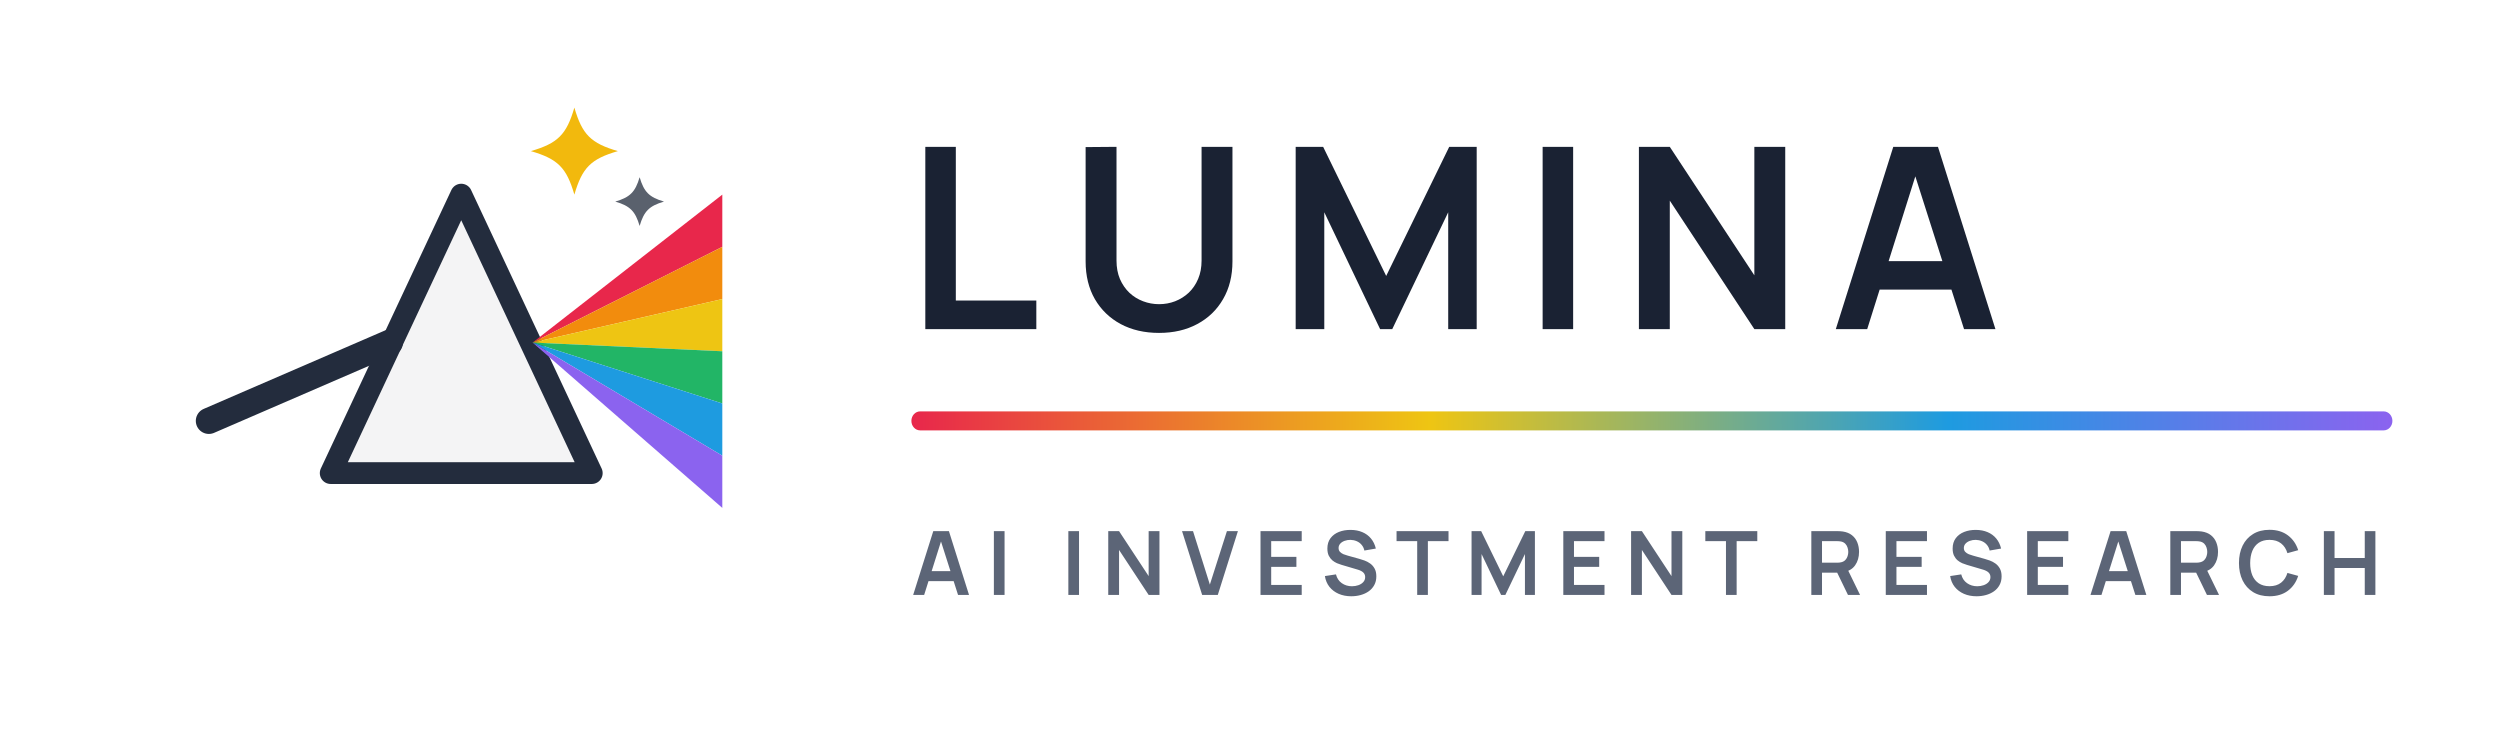
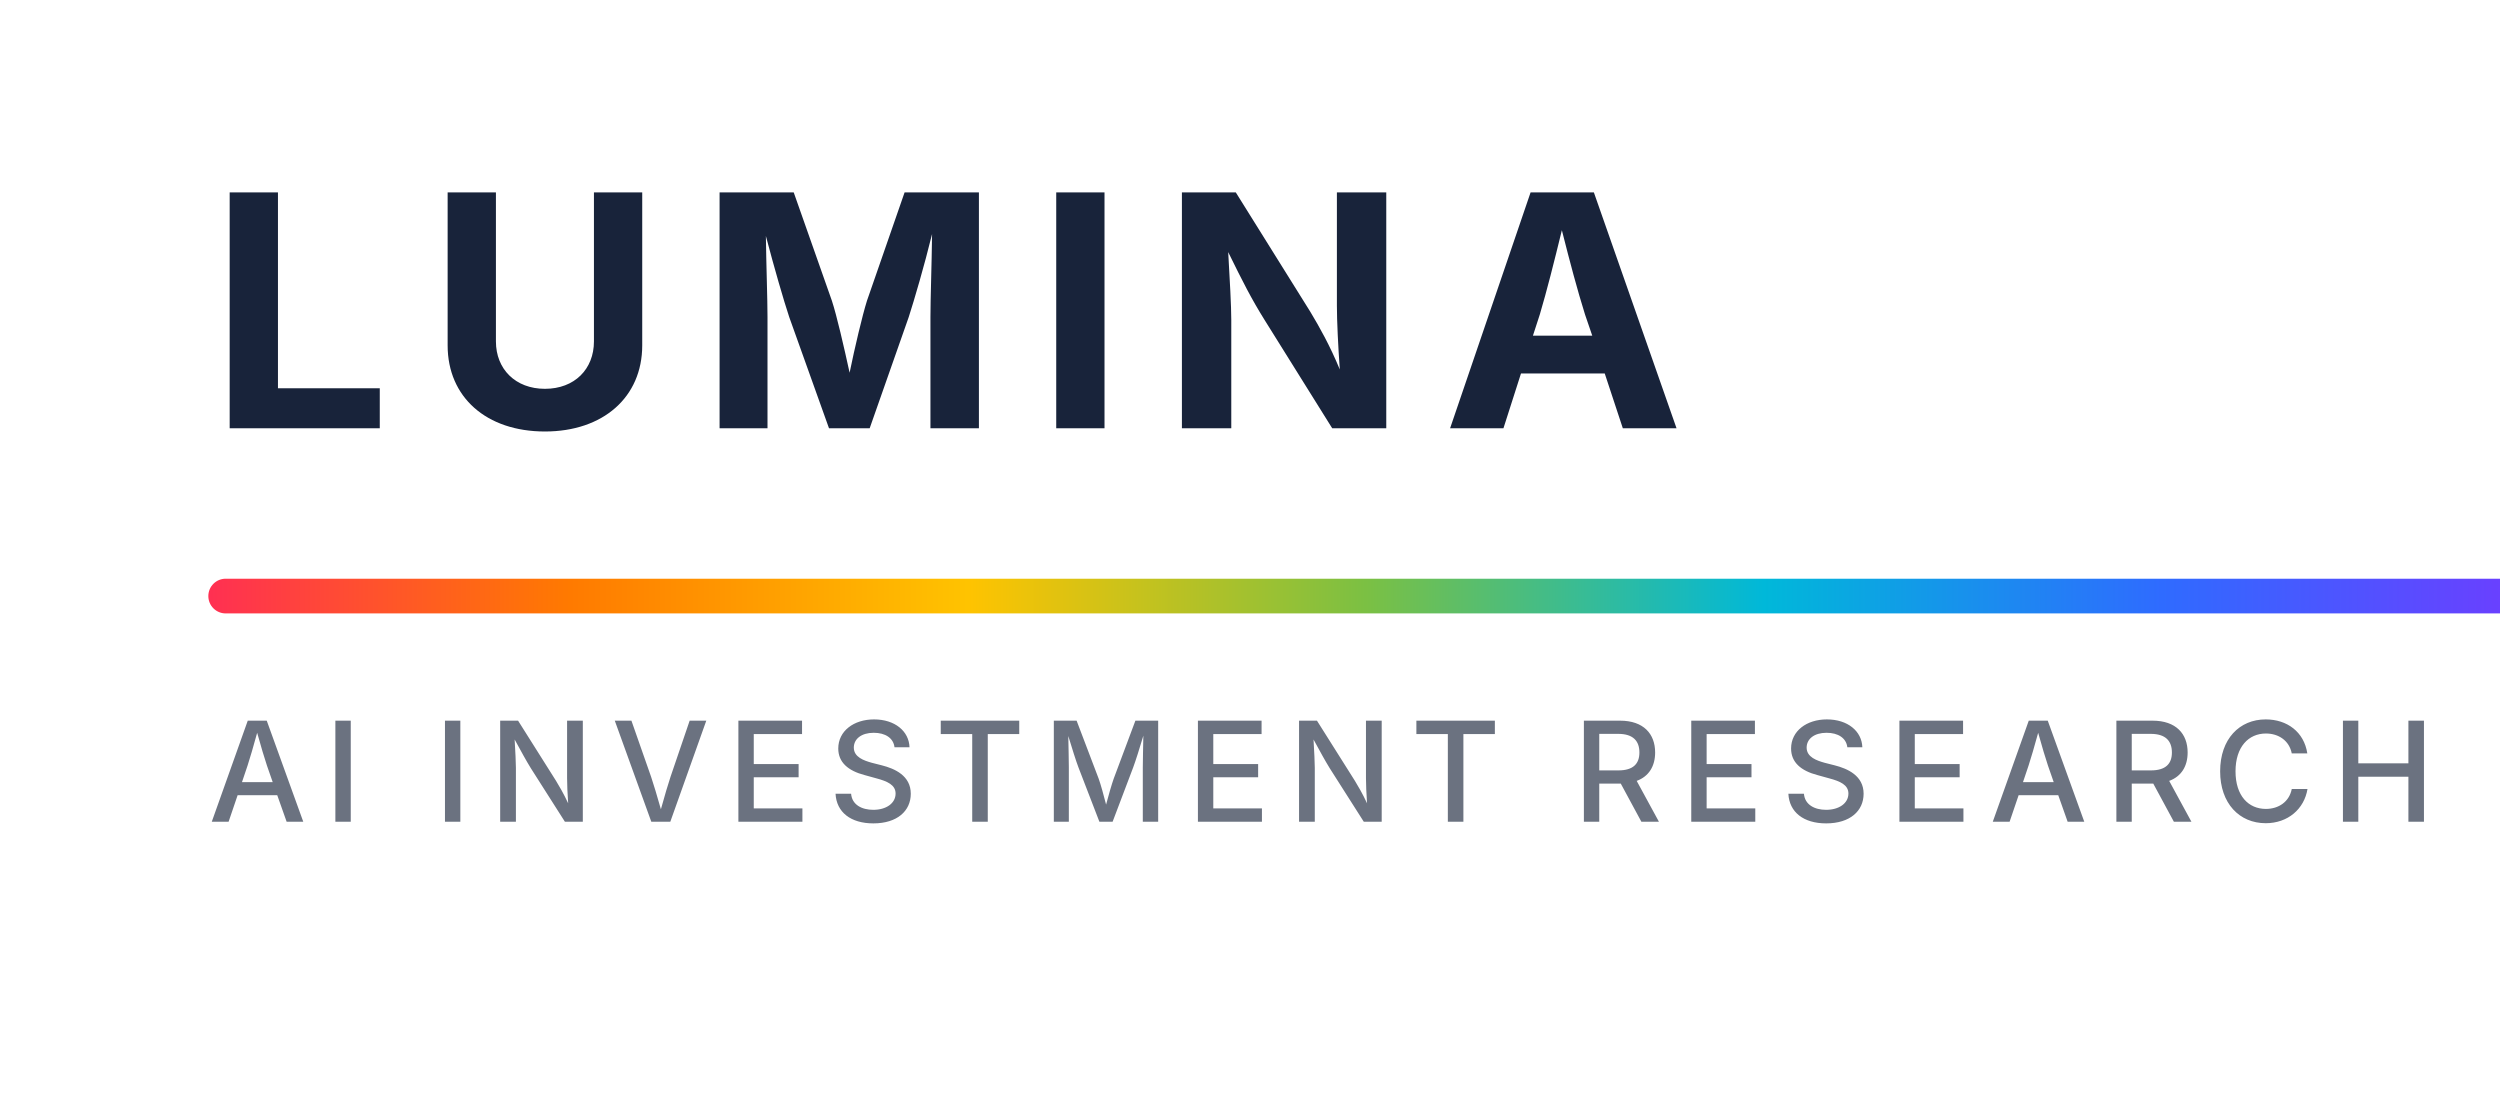
- <svg xmlns="http://www.w3.org/2000/svg" width="395" height="117" viewBox="0 0 395 117" fill="none">
-   <path d="M72.875 30.75L52.25 74.75H93.5L72.875 30.75Z" fill="#182030" fill-opacity="0.05" stroke="#232C3D" stroke-width="3.438" stroke-linejoin="round" />
-   <path d="M33 66.5L61.6 54.125" stroke="#232C3D" stroke-width="4.125" stroke-linecap="round" />
-   <path d="M84.15 54.125L114.125 30.75V39L84.15 54.125Z" fill="#E8274B" />
-   <path d="M84.15 54.125L114.125 39V47.25L84.15 54.125Z" fill="#F28C0D" />
-   <path d="M84.15 54.125L114.125 47.25V55.5L84.15 54.125Z" fill="#EEC513" />
-   <path d="M84.15 54.125L114.125 55.5V63.75L84.15 54.125Z" fill="#22B566" />
-   <path d="M84.15 54.125L114.125 63.75V72L84.15 54.125Z" fill="#1E9BE0" />
-   <path d="M84.15 54.125L114.125 72V80.25L84.15 54.125Z" fill="#8B63EF" />
-   <path d="M90.75 17C91.987 21.262 93.362 22.637 97.625 23.875C93.362 25.113 91.987 26.488 90.75 30.75C89.513 26.488 88.138 25.113 83.875 23.875C88.138 22.637 89.513 21.262 90.75 17Z" fill="#F2B90D" />
-   <path d="M101.062 28C101.75 30.337 102.575 31.163 104.912 31.85C102.575 32.538 101.75 33.362 101.062 35.7C100.375 33.362 99.55 32.538 97.213 31.85C99.55 31.163 100.375 30.337 101.062 28Z" fill="#232C3D" fill-opacity="0.75" />
-   <path d="M146.2 52V23.2H151.02V47.48H163.74V52H146.2ZM183.128 52.6C180.835 52.6 178.815 52.133 177.068 51.2C175.335 50.267 173.975 48.953 172.988 47.26C172.015 45.567 171.528 43.58 171.528 41.3V23.24L176.408 23.2V41.18C176.408 42.26 176.588 43.227 176.948 44.08C177.321 44.933 177.821 45.66 178.448 46.26C179.075 46.847 179.795 47.293 180.608 47.6C181.421 47.907 182.261 48.06 183.128 48.06C184.021 48.06 184.868 47.907 185.668 47.6C186.481 47.28 187.201 46.827 187.828 46.24C188.455 45.64 188.948 44.913 189.308 44.06C189.668 43.207 189.848 42.247 189.848 41.18V23.2H194.728V41.3C194.728 43.58 194.235 45.567 193.248 47.26C192.275 48.953 190.915 50.267 189.168 51.2C187.435 52.133 185.421 52.6 183.128 52.6ZM204.717 52V23.2H209.057L219.017 43.6L228.977 23.2H233.317V52H228.817V33.54L219.977 52H218.057L209.237 33.54V52H204.717ZM243.736 52V23.2H248.556V52H243.736ZM258.947 52V23.2H263.827L277.187 43.5V23.2H282.067V52H277.187L263.827 31.7V52H258.947ZM290.058 52L299.138 23.2H306.198L315.278 52H310.318L302.078 26.16H303.158L295.018 52H290.058ZM295.118 45.76V41.26H310.238V45.76H295.118Z" fill="#1A2233" />
-   <path d="M376.624 65H145.376C144.616 65 144 65.672 144 66.5C144 67.328 144.616 68 145.376 68H376.624C377.384 68 378 67.328 378 66.5C378 65.672 377.384 65 376.624 65Z" fill="url(#paint0_linear_1_2)" />
-   <path d="M144.28 94L147.458 83.92H149.929L153.107 94H151.371L148.487 84.956H148.865L146.016 94H144.28ZM146.051 91.816V90.241H151.343V91.816H146.051ZM157.033 94V83.92H158.72V94H157.033ZM168.799 94V83.92H170.486V94H168.799ZM175.103 94V83.92H176.811L181.487 91.025V83.92H183.195V94H181.487L176.811 86.895V94H175.103ZM189.94 94L186.762 83.92H188.498L191.158 92.362L193.853 83.92H195.589L192.411 94H189.94ZM199.161 94V83.92H205.671V85.502H200.848V87.987H204.831V89.569H200.848V92.418H205.671V94H199.161ZM213.505 94.21C212.768 94.21 212.103 94.082 211.51 93.825C210.922 93.568 210.437 93.202 210.054 92.726C209.676 92.245 209.436 91.676 209.333 91.018L211.083 90.752C211.233 91.349 211.538 91.811 212 92.138C212.467 92.465 213.004 92.628 213.61 92.628C213.97 92.628 214.308 92.572 214.625 92.46C214.943 92.348 215.199 92.185 215.395 91.97C215.596 91.755 215.696 91.492 215.696 91.179C215.696 91.039 215.673 90.911 215.626 90.794C215.58 90.673 215.51 90.565 215.416 90.472C215.328 90.379 215.211 90.295 215.066 90.22C214.926 90.141 214.763 90.073 214.576 90.017L211.972 89.247C211.748 89.182 211.506 89.095 211.244 88.988C210.988 88.876 210.743 88.724 210.509 88.533C210.281 88.337 210.092 88.09 209.942 87.791C209.798 87.488 209.725 87.114 209.725 86.671C209.725 86.022 209.889 85.479 210.215 85.04C210.547 84.597 210.99 84.265 211.545 84.046C212.105 83.827 212.726 83.719 213.407 83.724C214.098 83.729 214.714 83.848 215.255 84.081C215.797 84.31 216.249 84.643 216.613 85.082C216.977 85.521 217.234 86.05 217.383 86.671L215.57 86.986C215.496 86.631 215.351 86.33 215.136 86.083C214.926 85.831 214.667 85.64 214.359 85.509C214.056 85.378 213.732 85.308 213.386 85.299C213.05 85.294 212.738 85.346 212.448 85.453C212.164 85.556 211.933 85.705 211.755 85.901C211.583 86.097 211.496 86.326 211.496 86.587C211.496 86.834 211.571 87.037 211.72 87.196C211.87 87.35 212.054 87.474 212.273 87.567C212.497 87.656 212.724 87.73 212.952 87.791L214.758 88.295C215.006 88.36 215.283 88.449 215.591 88.561C215.899 88.673 216.196 88.829 216.48 89.03C216.765 89.231 216.998 89.494 217.18 89.821C217.367 90.148 217.46 90.563 217.46 91.067C217.46 91.59 217.351 92.049 217.131 92.446C216.917 92.838 216.625 93.165 216.256 93.426C215.888 93.687 215.465 93.883 214.989 94.014C214.518 94.145 214.023 94.21 213.505 94.21ZM223.917 94V85.502H220.655V83.92H228.866V85.502H225.604V94H223.917ZM232.506 94V83.92H234.025L237.511 91.06L240.997 83.92H242.516V94H240.941V87.539L237.847 94H237.175L234.088 87.539V94H232.506ZM247.002 94V83.92H253.512V85.502H248.689V87.987H252.672V89.569H248.689V92.418H253.512V94H247.002ZM257.712 94V83.92H259.42L264.096 91.025V83.92H265.804V94H264.096L259.42 86.895V94H257.712ZM272.703 94V85.502H269.441V83.92H277.652V85.502H274.39V94H272.703ZM286.19 94V83.92H290.355C290.453 83.92 290.579 83.925 290.733 83.934C290.887 83.939 291.029 83.953 291.16 83.976C291.743 84.065 292.224 84.258 292.602 84.557C292.984 84.856 293.267 85.234 293.449 85.691C293.635 86.144 293.729 86.648 293.729 87.203C293.729 88.024 293.521 88.731 293.106 89.324C292.69 89.912 292.053 90.276 291.195 90.416L290.474 90.479H287.877V94H286.19ZM291.979 94L289.991 89.898L291.706 89.52L293.89 94H291.979ZM287.877 88.904H290.285C290.378 88.904 290.483 88.899 290.6 88.89C290.716 88.881 290.824 88.862 290.922 88.834C291.202 88.764 291.421 88.64 291.58 88.463C291.743 88.286 291.857 88.085 291.923 87.861C291.993 87.637 292.028 87.418 292.028 87.203C292.028 86.988 291.993 86.769 291.923 86.545C291.857 86.316 291.743 86.113 291.58 85.936C291.421 85.759 291.202 85.635 290.922 85.565C290.824 85.537 290.716 85.521 290.6 85.516C290.483 85.507 290.378 85.502 290.285 85.502H287.877V88.904ZM297.952 94V83.92H304.462V85.502H299.639V87.987H303.622V89.569H299.639V92.418H304.462V94H297.952ZM312.297 94.21C311.559 94.21 310.894 94.082 310.302 93.825C309.714 93.568 309.228 93.202 308.846 92.726C308.468 92.245 308.227 91.676 308.125 91.018L309.875 90.752C310.024 91.349 310.33 91.811 310.792 92.138C311.258 92.465 311.795 92.628 312.402 92.628C312.761 92.628 313.099 92.572 313.417 92.46C313.734 92.348 313.991 92.185 314.187 91.97C314.387 91.755 314.488 91.492 314.488 91.179C314.488 91.039 314.464 90.911 314.418 90.794C314.371 90.673 314.301 90.565 314.208 90.472C314.119 90.379 314.002 90.295 313.858 90.22C313.718 90.141 313.554 90.073 313.368 90.017L310.764 89.247C310.54 89.182 310.297 89.095 310.036 88.988C309.779 88.876 309.534 88.724 309.301 88.533C309.072 88.337 308.883 88.09 308.734 87.791C308.589 87.488 308.517 87.114 308.517 86.671C308.517 86.022 308.68 85.479 309.007 85.04C309.338 84.597 309.781 84.265 310.337 84.046C310.897 83.827 311.517 83.719 312.199 83.724C312.889 83.729 313.505 83.848 314.047 84.081C314.588 84.31 315.041 84.643 315.405 85.082C315.769 85.521 316.025 86.05 316.175 86.671L314.362 86.986C314.287 86.631 314.142 86.33 313.928 86.083C313.718 85.831 313.459 85.64 313.151 85.509C312.847 85.378 312.523 85.308 312.178 85.299C311.842 85.294 311.529 85.346 311.24 85.453C310.955 85.556 310.724 85.705 310.547 85.901C310.374 86.097 310.288 86.326 310.288 86.587C310.288 86.834 310.362 87.037 310.512 87.196C310.661 87.35 310.845 87.474 311.065 87.567C311.289 87.656 311.515 87.73 311.744 87.791L313.55 88.295C313.797 88.36 314.075 88.449 314.383 88.561C314.691 88.673 314.987 88.829 315.272 89.03C315.556 89.231 315.79 89.494 315.972 89.821C316.158 90.148 316.252 90.563 316.252 91.067C316.252 91.59 316.142 92.049 315.923 92.446C315.708 92.838 315.416 93.165 315.048 93.426C314.679 93.687 314.257 93.883 313.781 94.014C313.309 94.145 312.815 94.21 312.297 94.21ZM320.287 94V83.92H326.797V85.502H321.974V87.987H325.957V89.569H321.974V92.418H326.797V94H320.287ZM330.296 94L333.474 83.92H335.945L339.123 94H337.387L334.503 84.956H334.881L332.032 94H330.296ZM332.067 91.816V90.241H337.359V91.816H332.067ZM342.909 94V83.92H347.074C347.172 83.92 347.298 83.925 347.452 83.934C347.606 83.939 347.748 83.953 347.879 83.976C348.462 84.065 348.943 84.258 349.321 84.557C349.703 84.856 349.986 85.234 350.168 85.691C350.354 86.144 350.448 86.648 350.448 87.203C350.448 88.024 350.24 88.731 349.825 89.324C349.409 89.912 348.772 90.276 347.914 90.416L347.193 90.479H344.596V94H342.909ZM348.698 94L346.71 89.898L348.425 89.52L350.609 94H348.698ZM344.596 88.904H347.004C347.097 88.904 347.202 88.899 347.319 88.89C347.435 88.881 347.543 88.862 347.641 88.834C347.921 88.764 348.14 88.64 348.299 88.463C348.462 88.286 348.577 88.085 348.642 87.861C348.712 87.637 348.747 87.418 348.747 87.203C348.747 86.988 348.712 86.769 348.642 86.545C348.577 86.316 348.462 86.113 348.299 85.936C348.14 85.759 347.921 85.635 347.641 85.565C347.543 85.537 347.435 85.521 347.319 85.516C347.202 85.507 347.097 85.502 347.004 85.502H344.596V88.904ZM358.579 94.21C357.571 94.21 356.707 93.991 355.989 93.552C355.27 93.109 354.717 92.493 354.33 91.704C353.947 90.915 353.756 90.001 353.756 88.96C353.756 87.919 353.947 87.005 354.33 86.216C354.717 85.427 355.27 84.814 355.989 84.375C356.707 83.932 357.571 83.71 358.579 83.71C359.741 83.71 360.709 84.002 361.484 84.585C362.258 85.164 362.802 85.945 363.115 86.93L361.414 87.399C361.218 86.741 360.884 86.228 360.413 85.859C359.941 85.486 359.33 85.299 358.579 85.299C357.902 85.299 357.337 85.451 356.885 85.754C356.437 86.057 356.098 86.484 355.87 87.035C355.646 87.581 355.531 88.223 355.527 88.96C355.527 89.697 355.639 90.341 355.863 90.892C356.091 91.438 356.432 91.863 356.885 92.166C357.337 92.469 357.902 92.621 358.579 92.621C359.33 92.621 359.941 92.434 360.413 92.061C360.884 91.688 361.218 91.174 361.414 90.521L363.115 90.99C362.802 91.975 362.258 92.759 361.484 93.342C360.709 93.921 359.741 94.21 358.579 94.21ZM367.171 94V83.92H368.858V88.162H373.632V83.92H375.312V94H373.632V89.744H368.858V94H367.171Z" fill="#5C6577" />
+ <svg xmlns="http://www.w3.org/2000/svg" viewBox="0 0 216 95" width="216" height="95">
  <defs>
-     <linearGradient id="paint0_linear_1_2" x1="144" y1="65" x2="378" y2="65" gradientUnits="userSpaceOnUse">
-       <stop stop-color="#E8274B" />
-       <stop offset="0.35" stop-color="#EEC513" />
-       <stop offset="0.7" stop-color="#1E9BE0" />
-       <stop offset="1" stop-color="#8B63EF" />
+     <linearGradient id="g" x1="0%" y1="0%" x2="100%" y2="0%">
+       <stop offset="0%" stop-color="#ff2d55" />
+       <stop offset="16%" stop-color="#ff7a00" />
+       <stop offset="33%" stop-color="#ffc300" />
+       <stop offset="50%" stop-color="#7bc043" />
+       <stop offset="67%" stop-color="#00b8d9" />
+       <stop offset="84%" stop-color="#2f6bff" />
+       <stop offset="100%" stop-color="#6f3cff" />
    </linearGradient>
  </defs>
+   <g transform="translate(18, 5)">
+     <text x="0" y="32" font-family="Inter, Arial, Helvetica, sans-serif" font-size="28" font-weight="700" letter-spacing="3" fill="#18233A">
+       LUMINA
+     </text>
+     <rect x="0" y="45" width="200" height="3" rx="1.5" fill="url(#g)" />
+     <text x="0" y="66" font-family="Inter, Arial, Helvetica, sans-serif" font-size="12" font-weight="500" letter-spacing="1.5" fill="#6B7280">
+       AI INVESTMENT RESEARCH
+     </text>
+   </g>
</svg>
